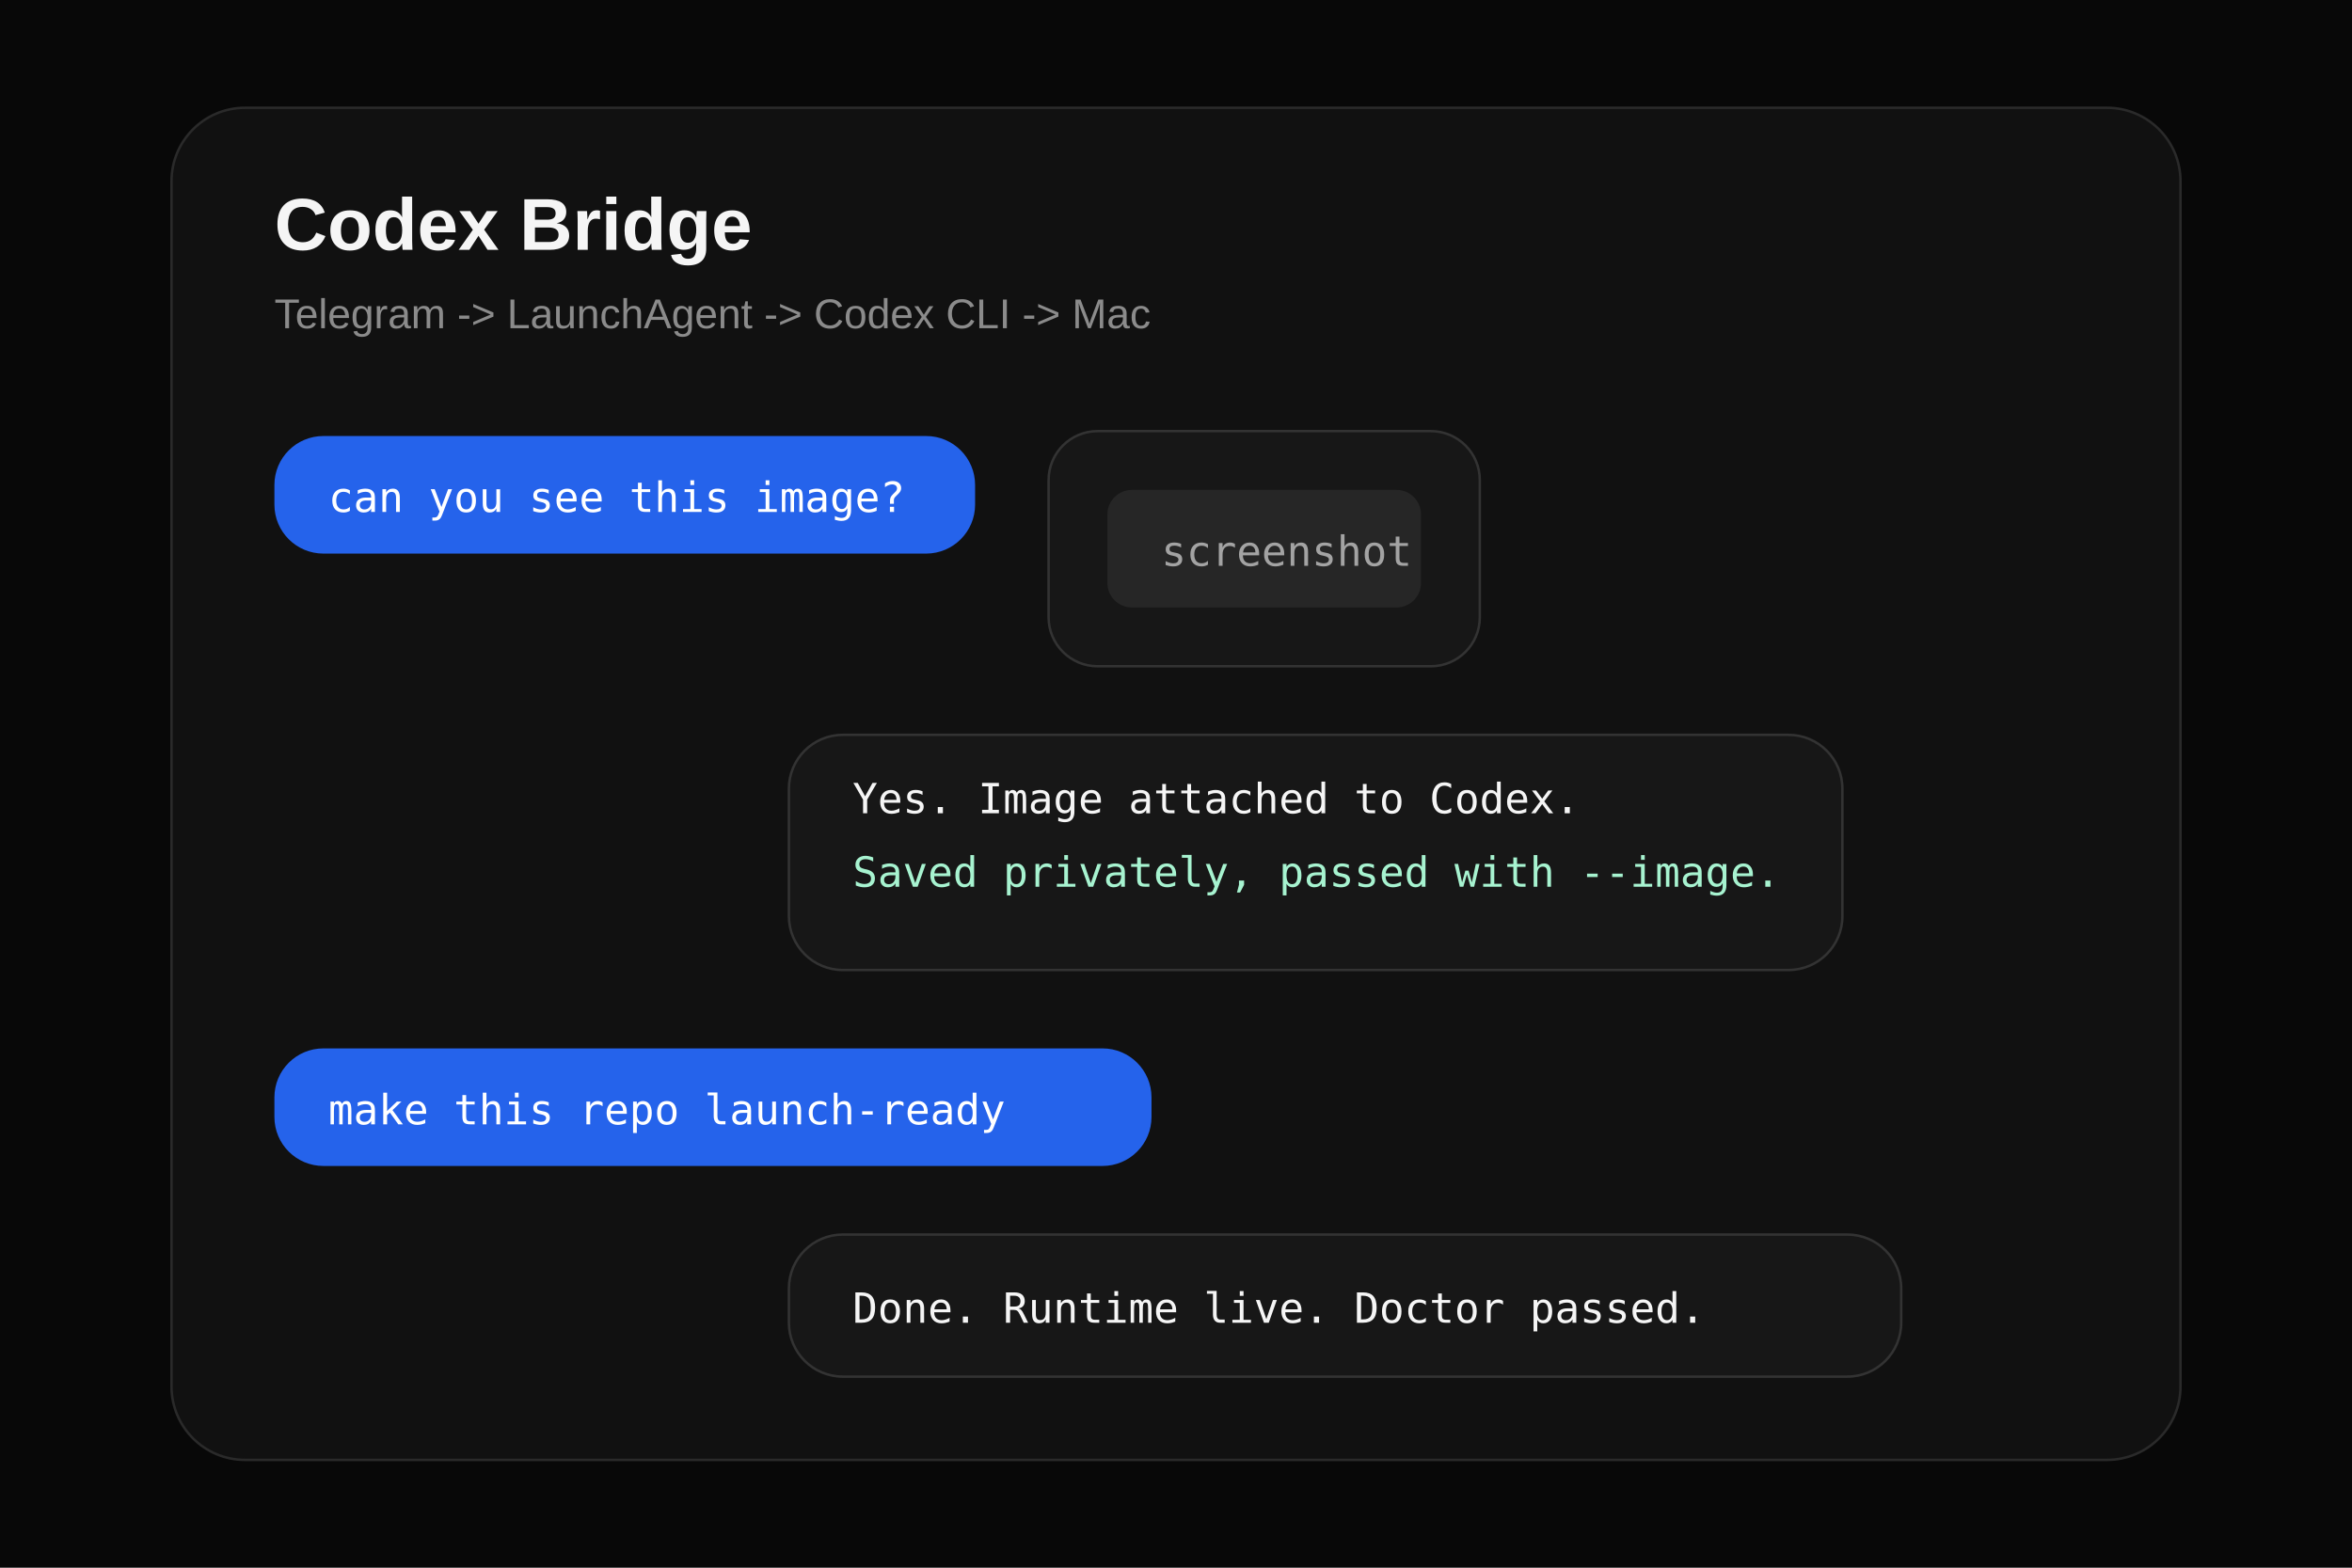
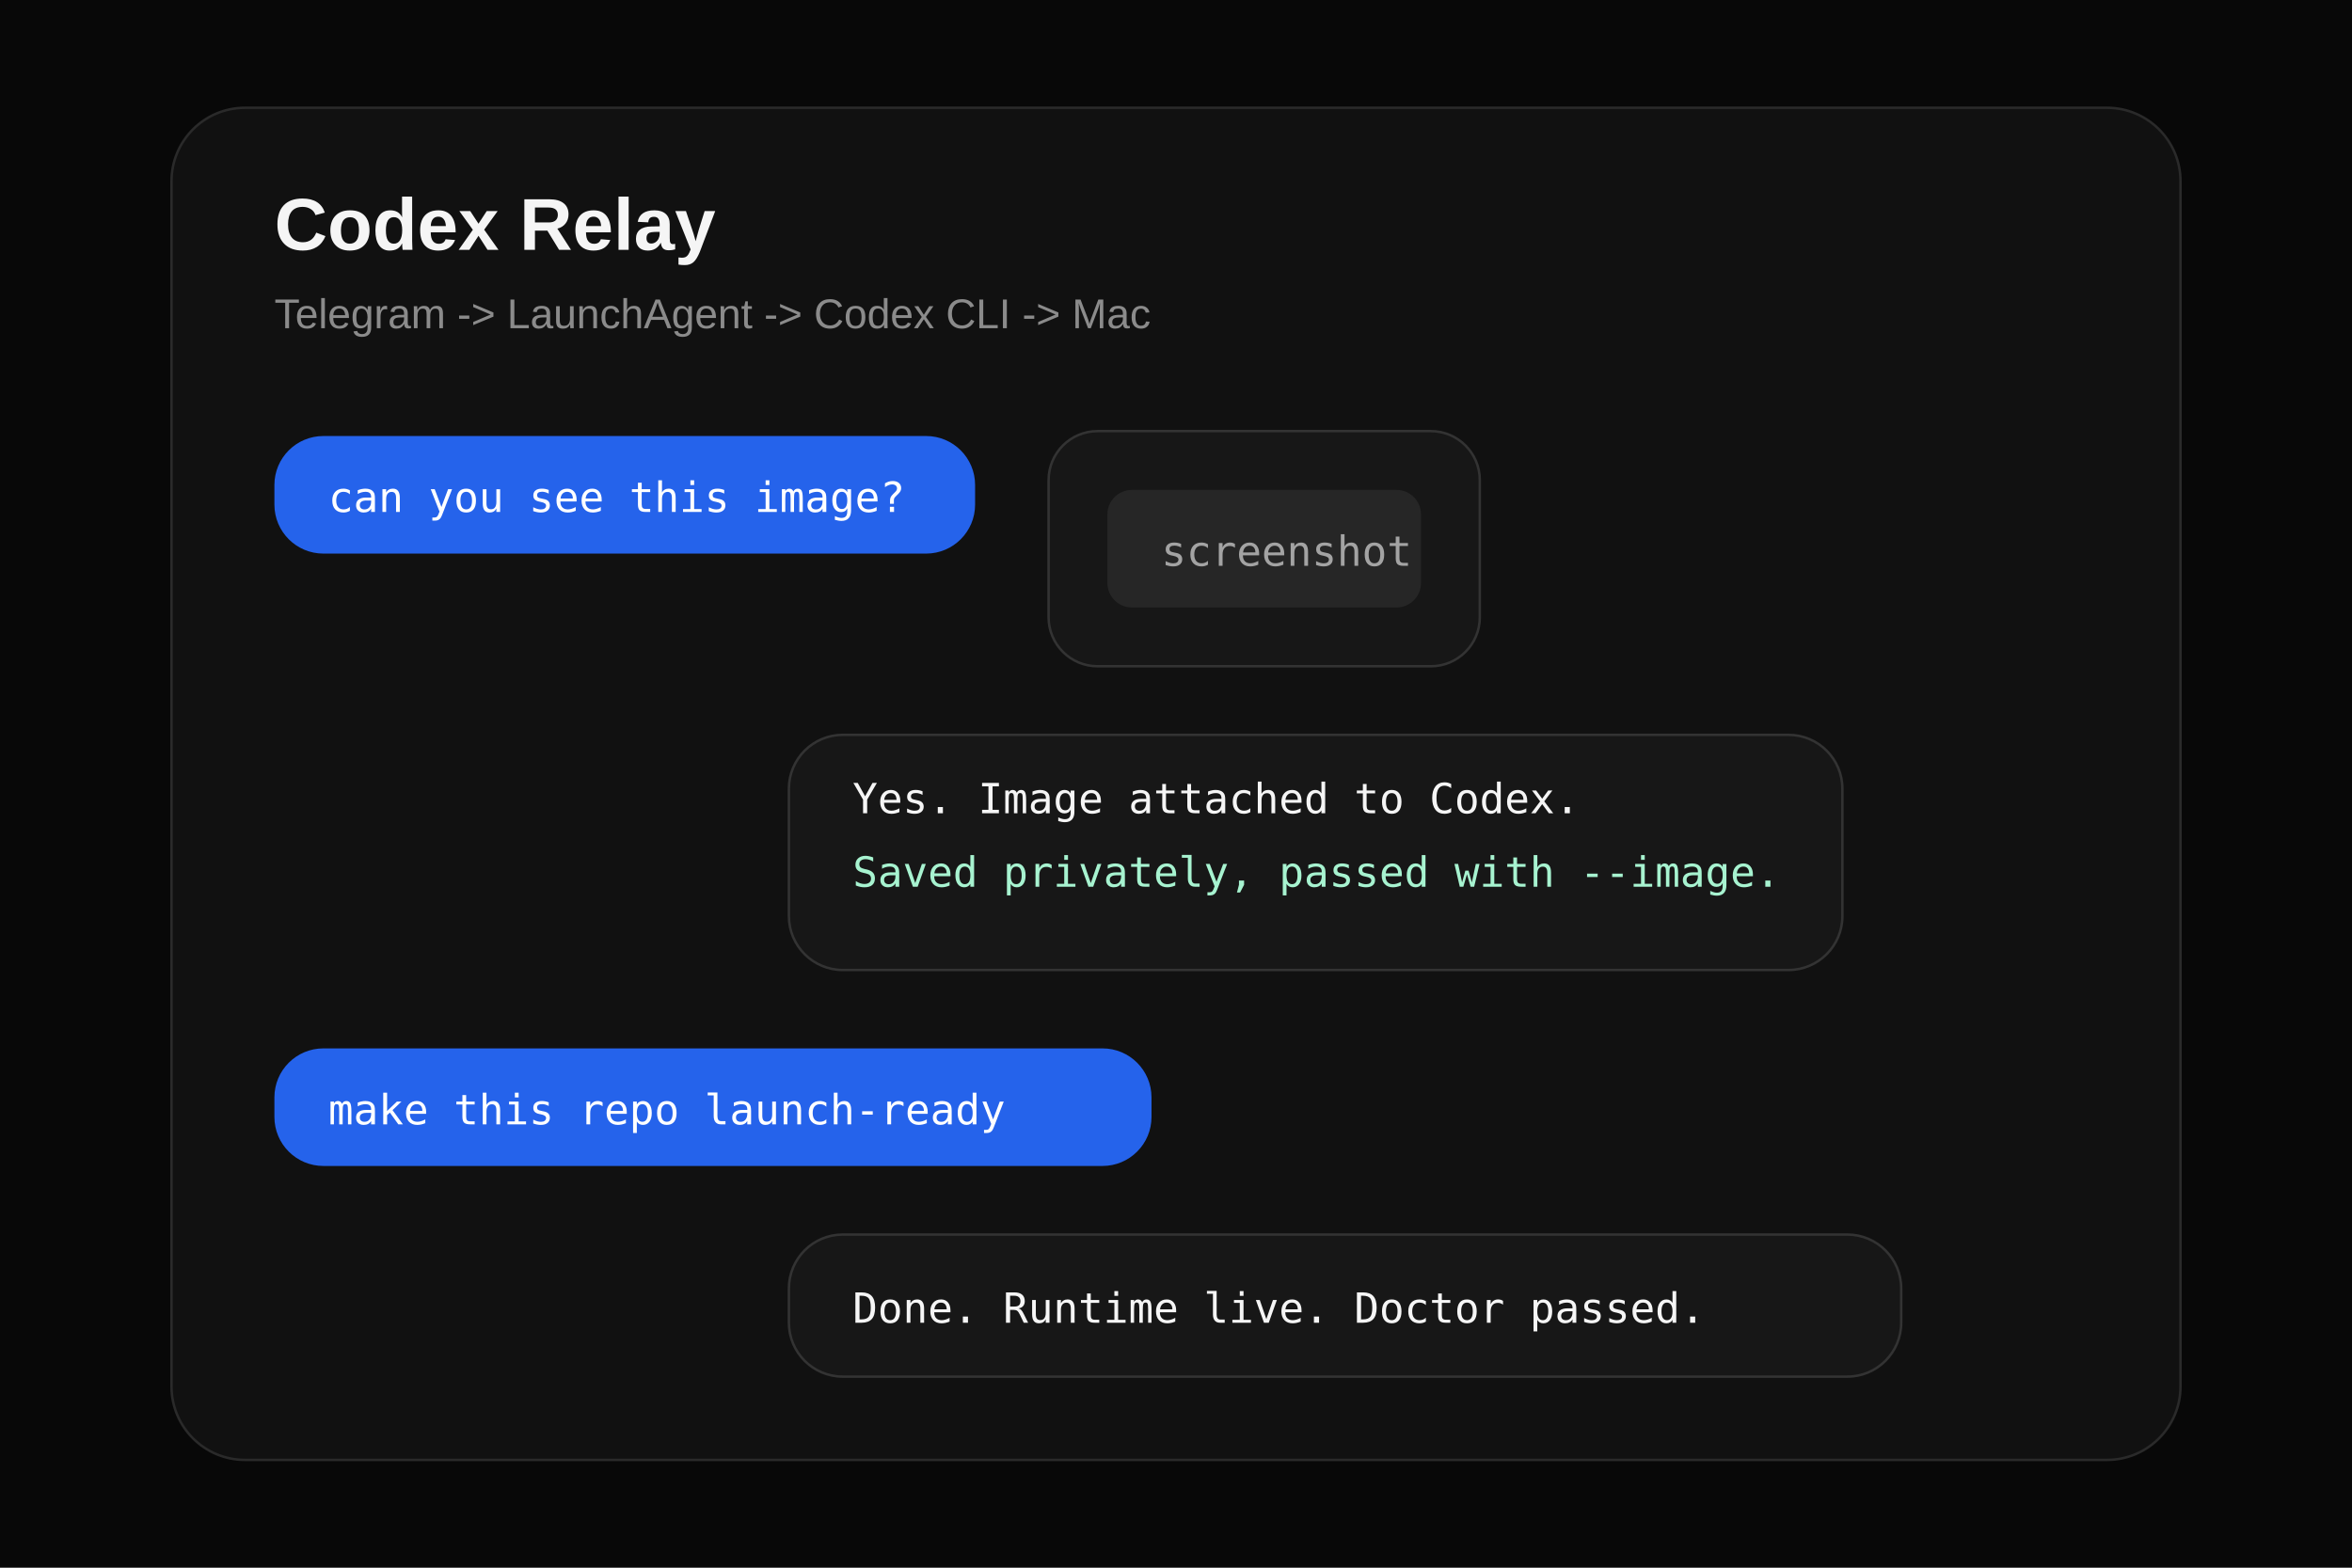
<svg xmlns="http://www.w3.org/2000/svg" width="960" height="640" viewBox="0 0 960 640" role="img" aria-label="Codex Relay Telegram transcript">
  <rect width="960" height="640" fill="#080808" />
  <rect x="70" y="44" width="820" height="552" rx="30" fill="#111111" stroke="#2a2a2a" />
-   <text x="112" y="102" fill="#f5f5f5" font-family="Arial, sans-serif" font-size="30" font-weight="700">Codex Bridge</text>
+   <text x="112" y="102" fill="#f5f5f5" font-family="Arial, sans-serif" font-size="30" font-weight="700">Codex Relay</text>
  <text x="112" y="134" fill="#8b8b8b" font-family="Arial, sans-serif" font-size="17">Telegram -&gt; LaunchAgent -&gt; Codex CLI -&gt; Mac</text>
  <g font-family="Menlo, monospace" font-size="17">
    <rect x="112" y="178" width="286" height="48" rx="20" fill="#2563eb" />
    <text x="134" y="209" fill="#ffffff">can you see this image?</text>
    <rect x="428" y="176" width="176" height="96" rx="20" fill="#171717" stroke="#333333" />
    <rect x="452" y="200" width="128" height="48" rx="10" fill="#262626" />
    <text x="474" y="231" fill="#a3a3a3">screenshot</text>
    <rect x="322" y="300" width="430" height="96" rx="22" fill="#171717" stroke="#333333" />
    <text x="348" y="332" fill="#f5f5f5">Yes. Image attached to Codex.</text>
    <text x="348" y="362" fill="#a7f3d0">Saved privately, passed with --image.</text>
    <rect x="112" y="428" width="358" height="48" rx="20" fill="#2563eb" />
    <text x="134" y="459" fill="#ffffff">make this repo launch-ready</text>
    <rect x="322" y="504" width="454" height="58" rx="22" fill="#171717" stroke="#333333" />
    <text x="348" y="540" fill="#f5f5f5">Done. Runtime live. Doctor passed.</text>
  </g>
</svg>
